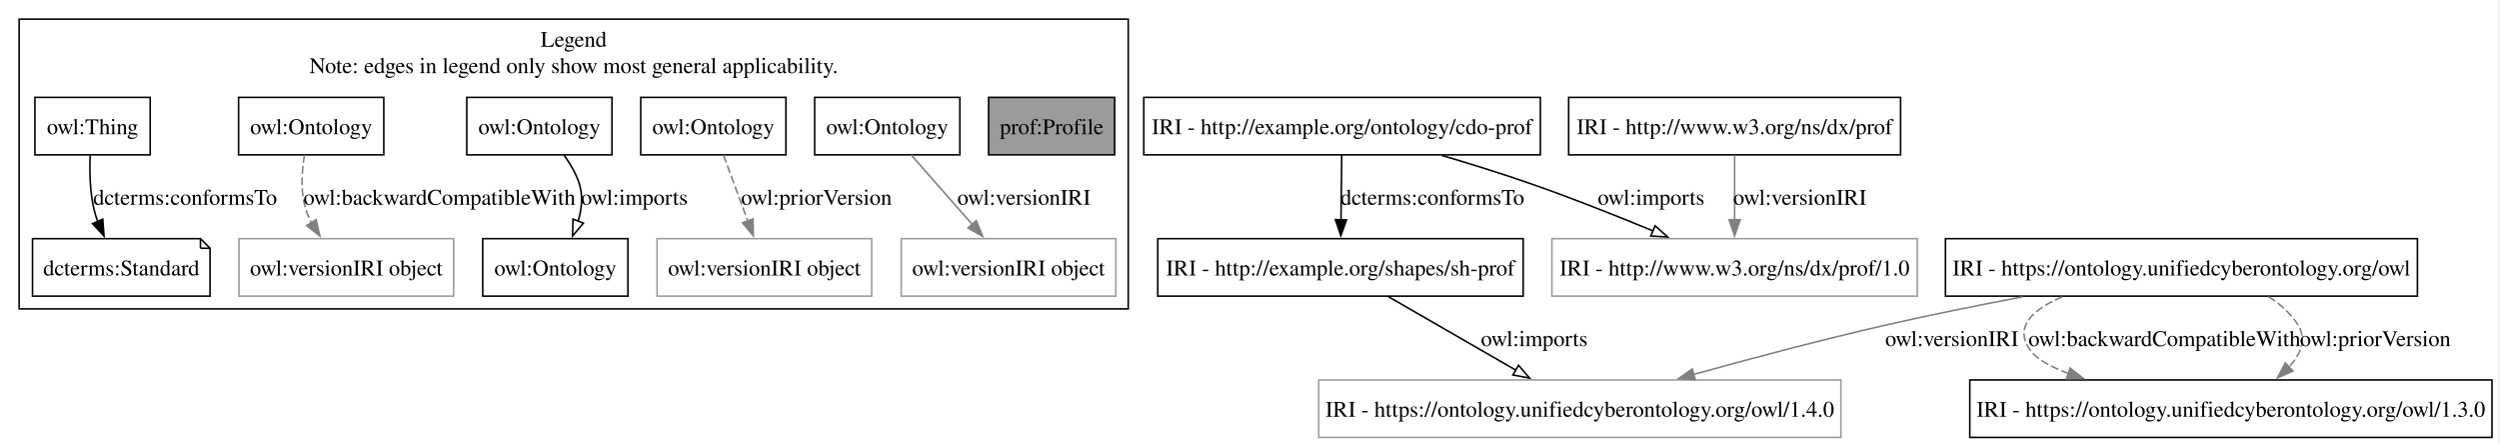
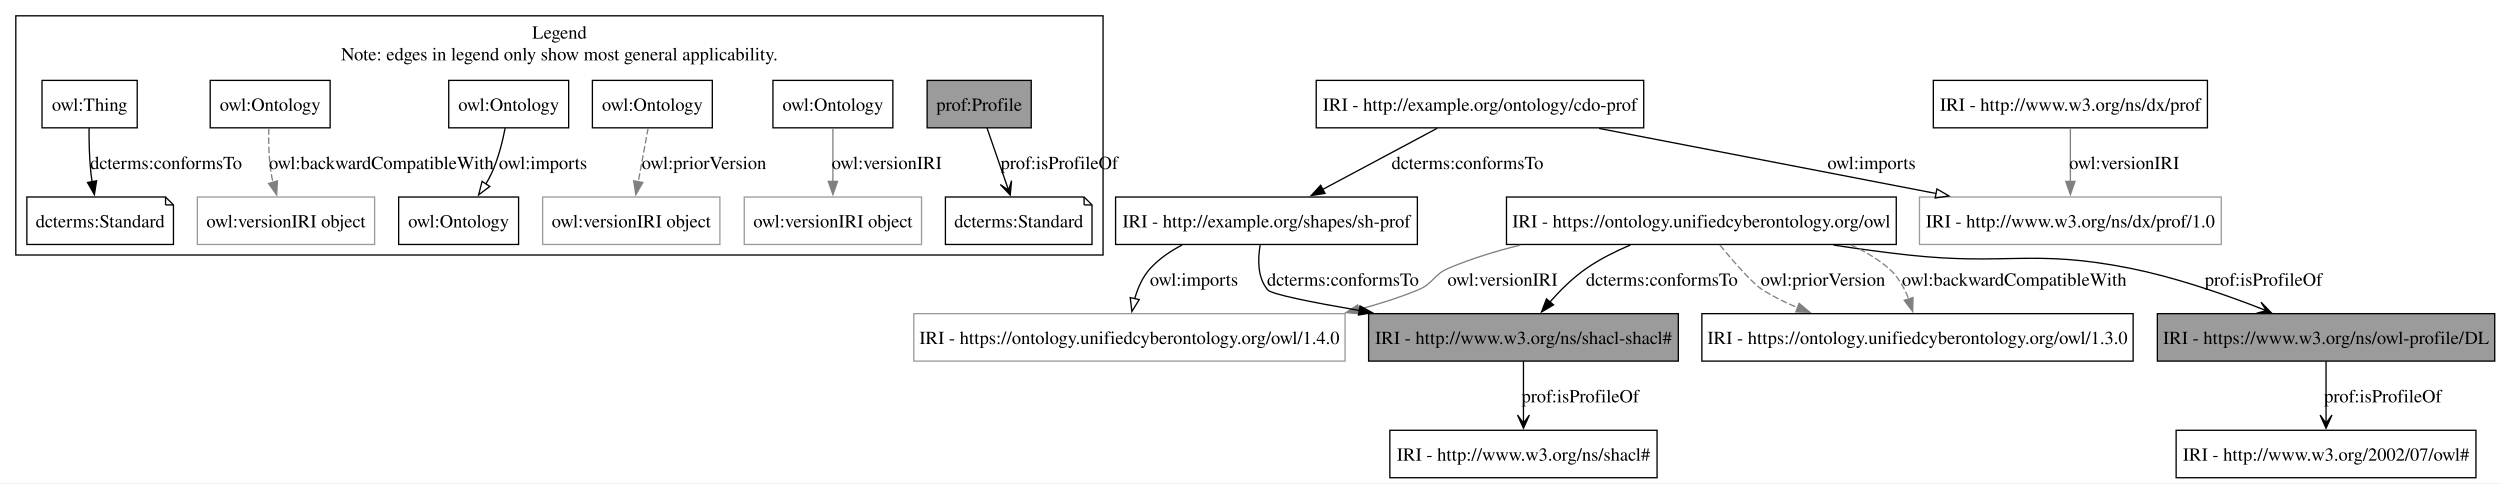
- <svg xmlns="http://www.w3.org/2000/svg" width="1566pt" height="278pt" viewBox="0.00 0.00 1566.00 278.00">
-   <g id="graph0" class="graph" transform="scale(1 1) rotate(0) translate(4 274)">
-     <polygon fill="white" stroke="none" points="-4,4 -4,-274 1561.62,-274 1561.62,4 -4,4" />
+ <svg xmlns="http://www.w3.org/2000/svg" width="1897pt" height="367pt" viewBox="0.00 0.00 1897.00 367.00">
+   <g id="graph0" class="graph" transform="scale(1 1) rotate(0) translate(4 362.5)">
+     <polygon fill="white" stroke="none" points="-4,4 -4,-362.5 1893,-362.5 1893,4 -4,4" />
    <g id="clust1" class="cluster">
-       <polygon fill="none" stroke="black" points="8,-80.5 8,-262 703,-262 703,-80.5 8,-80.5" />
-       <text xml:space="preserve" text-anchor="middle" x="355.5" y="-244.7" font-family="Times,serif" font-size="14.00">Legend</text>
-       <text xml:space="preserve" text-anchor="middle" x="355.5" y="-228.2" font-family="Times,serif" font-size="14.00">Note: edges in legend only show most general applicability.</text>
+       <polygon fill="none" stroke="black" points="8,-169 8,-350.5 833,-350.5 833,-169 8,-169" />
+       <text xml:space="preserve" text-anchor="middle" x="420.5" y="-333.2" font-family="Times,serif" font-size="14.00">Legend</text>
+       <text xml:space="preserve" text-anchor="middle" x="420.5" y="-316.7" font-family="Times,serif" font-size="14.00">Note: edges in legend only show most general applicability.</text>
    </g>
    <g id="node1" class="node">
-       <polygon fill="none" stroke="black" points="90.12,-213 17.88,-213 17.88,-177 90.12,-177 90.12,-213" />
-       <text xml:space="preserve" text-anchor="middle" x="54" y="-189.95" font-family="Times,serif" font-size="14.00">owl:Thing</text>
+       <polygon fill="none" stroke="black" points="100.12,-301.5 27.88,-301.5 27.88,-265.5 100.12,-265.5 100.12,-301.5" />
+       <text xml:space="preserve" text-anchor="middle" x="64" y="-278.45" font-family="Times,serif" font-size="14.00">owl:Thing</text>
    </g>
    <g id="node2" class="node">
-       <polygon fill="none" stroke="black" points="121.62,-124.5 16.38,-124.5 16.38,-88.5 127.62,-88.5 127.62,-118.5 121.62,-124.5" />
-       <polyline fill="none" stroke="black" points="121.62,-124.5 121.62,-118.5" />
-       <polyline fill="none" stroke="black" points="127.62,-118.5 121.62,-118.5" />
-       <text xml:space="preserve" text-anchor="middle" x="72" y="-101.45" font-family="Times,serif" font-size="14.00">dcterms:Standard</text>
+       <polygon fill="none" stroke="black" points="121.62,-213 16.38,-213 16.38,-177 127.62,-177 127.62,-207 121.62,-213" />
+       <polyline fill="none" stroke="black" points="121.62,-213 121.62,-207" />
+       <polyline fill="none" stroke="black" points="127.62,-207 121.62,-207" />
+       <text xml:space="preserve" text-anchor="middle" x="72" y="-189.95" font-family="Times,serif" font-size="14.00">dcterms:Standard</text>
    </g>
    <g id="edge1" class="edge">
-       <path fill="none" stroke="black" d="M52.49,-176.6C52.08,-166.5 52.33,-153.63 55,-142.5 55.59,-140.05 56.37,-137.56 57.27,-135.11" />
-       <polygon fill="black" stroke="black" points="60.4,-136.7 61.19,-126.14 53.98,-133.9 60.4,-136.7" />
-       <text xml:space="preserve" text-anchor="middle" x="112" y="-145.7" font-family="Times,serif" font-size="14.00">dcterms:conformsTo</text>
+       <path fill="none" stroke="black" d="M63.57,-265.28C63.51,-255.25 63.76,-242.38 65,-231 65.23,-228.92 65.52,-226.78 65.85,-224.63" />
+       <polygon fill="black" stroke="black" points="69.28,-225.31 67.62,-214.84 62.39,-224.05 69.28,-225.31" />
+       <text xml:space="preserve" text-anchor="middle" x="122" y="-234.2" font-family="Times,serif" font-size="14.00">dcterms:conformsTo</text>
    </g>
    <g id="node3" class="node">
-       <polygon fill="none" stroke="black" points="236.5,-213 145.5,-213 145.5,-177 236.5,-177 236.5,-213" />
-       <text xml:space="preserve" text-anchor="middle" x="191" y="-189.95" font-family="Times,serif" font-size="14.00">owl:Ontology</text>
+       <polygon fill="none" stroke="black" points="246.5,-301.5 155.5,-301.5 155.5,-265.5 246.5,-265.5 246.5,-301.5" />
+       <text xml:space="preserve" text-anchor="middle" x="201" y="-278.45" font-family="Times,serif" font-size="14.00">owl:Ontology</text>
    </g>
    <g id="node4" class="node">
-       <polygon fill="none" stroke="#9b9b9b" points="280.25,-124.5 145.75,-124.5 145.75,-88.5 280.25,-88.5 280.25,-124.5" />
-       <text xml:space="preserve" text-anchor="middle" x="213" y="-101.45" font-family="Times,serif" font-size="14.00">owl:versionIRI object</text>
+       <polygon fill="none" stroke="#9b9b9b" points="280.25,-213 145.75,-213 145.75,-177 280.25,-177 280.25,-213" />
+       <text xml:space="preserve" text-anchor="middle" x="213" y="-189.95" font-family="Times,serif" font-size="14.00">owl:versionIRI object</text>
    </g>
    <g id="edge2" class="edge">
-       <path fill="none" stroke="gray" stroke-dasharray="5,2" d="M186.81,-176.91C185.06,-166.69 184.17,-153.58 187.75,-142.5 188.64,-139.76 189.83,-137.04 191.21,-134.42" />
-       <polygon fill="gray" stroke="gray" points="194.08,-136.43 196.46,-126.11 188.16,-132.7 194.08,-136.43" />
-       <text xml:space="preserve" text-anchor="middle" x="271.38" y="-145.7" font-family="Times,serif" font-size="14.00">owl:backwardCompatibleWith</text>
+       <path fill="none" stroke="gray" stroke-dasharray="5,2" d="M199.98,-265.22C199.71,-255.17 199.9,-242.29 201.75,-231 202.11,-228.78 202.59,-226.51 203.14,-224.24" />
+       <polygon fill="gray" stroke="gray" points="206.5,-225.23 205.93,-214.65 199.78,-223.28 206.5,-225.23" />
+       <text xml:space="preserve" text-anchor="middle" x="285.38" y="-234.2" font-family="Times,serif" font-size="14.00">owl:backwardCompatibleWith</text>
    </g>
    <g id="node5" class="node">
-       <polygon fill="none" stroke="black" points="379.5,-213 288.5,-213 288.5,-177 379.5,-177 379.5,-213" />
-       <text xml:space="preserve" text-anchor="middle" x="334" y="-189.95" font-family="Times,serif" font-size="14.00">owl:Ontology</text>
+       <polygon fill="none" stroke="black" points="427.5,-301.5 336.5,-301.5 336.5,-265.5 427.5,-265.5 427.5,-301.5" />
+       <text xml:space="preserve" text-anchor="middle" x="382" y="-278.45" font-family="Times,serif" font-size="14.00">owl:Ontology</text>
    </g>
    <g id="node6" class="node">
-       <polygon fill="none" stroke="black" points="389.5,-124.5 298.5,-124.5 298.5,-88.5 389.5,-88.5 389.5,-124.5" />
-       <text xml:space="preserve" text-anchor="middle" x="344" y="-101.45" font-family="Times,serif" font-size="14.00">owl:Ontology</text>
+       <polygon fill="none" stroke="black" points="389.5,-213 298.5,-213 298.5,-177 389.5,-177 389.5,-213" />
+       <text xml:space="preserve" text-anchor="middle" x="344" y="-189.95" font-family="Times,serif" font-size="14.00">owl:Ontology</text>
    </g>
    <g id="edge3" class="edge">
-       <path fill="none" stroke="black" d="M349.58,-176.65C353.41,-171.35 356.99,-165.26 359,-159 361.44,-151.37 360.55,-143.06 358.29,-135.38" />
-       <polygon fill="none" stroke="black" points="361.61,-134.24 354.77,-126.15 355.07,-136.74 361.61,-134.24" />
-       <text xml:space="preserve" text-anchor="middle" x="393.46" y="-145.7" font-family="Times,serif" font-size="14.00">owl:imports</text>
+       <path fill="none" stroke="black" d="M379.31,-265.26C377.31,-254.99 374.04,-241.88 369,-231 367.72,-228.24 366.21,-225.47 364.59,-222.76" />
+       <polygon fill="none" stroke="black" points="367.63,-221.02 359.18,-214.63 361.8,-224.9 367.63,-221.02" />
+       <text xml:space="preserve" text-anchor="middle" x="408.01" y="-234.2" font-family="Times,serif" font-size="14.00">owl:imports</text>
    </g>
    <g id="node7" class="node">
-       <polygon fill="none" stroke="black" points="488.5,-213 397.5,-213 397.5,-177 488.5,-177 488.5,-213" />
-       <text xml:space="preserve" text-anchor="middle" x="443" y="-189.95" font-family="Times,serif" font-size="14.00">owl:Ontology</text>
+       <polygon fill="none" stroke="black" points="536.5,-301.5 445.5,-301.5 445.5,-265.5 536.5,-265.5 536.5,-301.5" />
+       <text xml:space="preserve" text-anchor="middle" x="491" y="-278.45" font-family="Times,serif" font-size="14.00">owl:Ontology</text>
    </g>
    <g id="node8" class="node">
-       <polygon fill="none" stroke="#9b9b9b" points="542.25,-124.5 407.75,-124.5 407.75,-88.5 542.25,-88.5 542.25,-124.5" />
-       <text xml:space="preserve" text-anchor="middle" x="475" y="-101.45" font-family="Times,serif" font-size="14.00">owl:versionIRI object</text>
+       <polygon fill="none" stroke="#9b9b9b" points="542.25,-213 407.75,-213 407.75,-177 542.25,-177 542.25,-213" />
+       <text xml:space="preserve" text-anchor="middle" x="475" y="-189.95" font-family="Times,serif" font-size="14.00">owl:versionIRI object</text>
    </g>
    <g id="edge4" class="edge">
-       <path fill="none" stroke="gray" stroke-dasharray="5,2" d="M449.32,-176.91C453.68,-165.14 459.56,-149.23 464.6,-135.61" />
-       <polygon fill="gray" stroke="gray" points="467.87,-136.86 468.06,-126.27 461.3,-134.43 467.87,-136.86" />
-       <text xml:space="preserve" text-anchor="middle" x="507.62" y="-145.7" font-family="Times,serif" font-size="14.00">owl:priorVersion</text>
+       <path fill="none" stroke="gray" stroke-dasharray="5,2" d="M487.84,-265.41C485.68,-253.76 482.78,-238.05 480.28,-224.52" />
+       <polygon fill="gray" stroke="gray" points="483.75,-224.04 478.48,-214.84 476.86,-225.31 483.75,-224.04" />
+       <text xml:space="preserve" text-anchor="middle" x="530.18" y="-234.2" font-family="Times,serif" font-size="14.00">owl:priorVersion</text>
    </g>
    <g id="node9" class="node">
-       <polygon fill="none" stroke="black" points="597.5,-213 506.5,-213 506.5,-177 597.5,-177 597.5,-213" />
-       <text xml:space="preserve" text-anchor="middle" x="552" y="-189.95" font-family="Times,serif" font-size="14.00">owl:Ontology</text>
+       <polygon fill="none" stroke="black" points="673.5,-301.5 582.5,-301.5 582.5,-265.5 673.5,-265.5 673.5,-301.5" />
+       <text xml:space="preserve" text-anchor="middle" x="628" y="-278.45" font-family="Times,serif" font-size="14.00">owl:Ontology</text>
    </g>
    <g id="node10" class="node">
-       <polygon fill="none" stroke="#9b9b9b" points="695.25,-124.5 560.75,-124.5 560.75,-88.5 695.25,-88.5 695.25,-124.5" />
-       <text xml:space="preserve" text-anchor="middle" x="628" y="-101.45" font-family="Times,serif" font-size="14.00">owl:versionIRI object</text>
+       <polygon fill="none" stroke="#9b9b9b" points="695.25,-213 560.75,-213 560.75,-177 695.25,-177 695.25,-213" />
+       <text xml:space="preserve" text-anchor="middle" x="628" y="-189.95" font-family="Times,serif" font-size="14.00">owl:versionIRI object</text>
    </g>
    <g id="edge5" class="edge">
-       <path fill="none" stroke="gray" d="M567.02,-176.91C577.98,-164.43 593.03,-147.3 605.43,-133.18" />
-       <polygon fill="gray" stroke="gray" points="607.79,-135.81 611.76,-125.99 602.53,-131.19 607.79,-135.81" />
-       <text xml:space="preserve" text-anchor="middle" x="637.68" y="-145.7" font-family="Times,serif" font-size="14.00">owl:versionIRI</text>
+       <path fill="none" stroke="gray" d="M628,-265.41C628,-253.76 628,-238.05 628,-224.52" />
+       <polygon fill="gray" stroke="gray" points="631.5,-224.86 628,-214.86 624.5,-224.86 631.5,-224.86" />
+       <text xml:space="preserve" text-anchor="middle" x="668.88" y="-234.2" font-family="Times,serif" font-size="14.00">owl:versionIRI</text>
    </g>
    <g id="node11" class="node">
-       <polygon fill="#9b9b9b" stroke="black" points="694.5,-213 615.5,-213 615.5,-177 694.5,-177 694.5,-213" />
-       <text xml:space="preserve" text-anchor="middle" x="655" y="-189.95" font-family="Times,serif" font-size="14.00">prof:Profile</text>
+       <polygon fill="#9b9b9b" stroke="black" points="778.5,-301.5 699.5,-301.5 699.5,-265.5 778.5,-265.5 778.5,-301.5" />
+       <text xml:space="preserve" text-anchor="middle" x="739" y="-278.45" font-family="Times,serif" font-size="14.00">prof:Profile</text>
    </g>
    <g id="node12" class="node">
-       <polygon fill="none" stroke="#9b9b9b" points="1197.5,-124.5 968.5,-124.5 968.5,-88.5 1197.5,-88.5 1197.5,-124.5" />
-       <text xml:space="preserve" text-anchor="middle" x="1083" y="-101.45" font-family="Times,serif" font-size="14.00">IRI - http://www.w3.org/ns/dx/prof/1.0</text>
+       <polygon fill="none" stroke="black" points="818.62,-213 713.38,-213 713.38,-177 824.62,-177 824.62,-207 818.62,-213" />
+       <polyline fill="none" stroke="black" points="818.62,-213 818.62,-207" />
+       <polyline fill="none" stroke="black" points="824.62,-207 818.62,-207" />
+       <text xml:space="preserve" text-anchor="middle" x="769" y="-189.95" font-family="Times,serif" font-size="14.00">dcterms:Standard</text>
+     </g>
+     <g id="edge6" class="edge">
+       <path fill="none" stroke="black" d="M744.93,-265.41C749.05,-253.52 754.64,-237.41 759.39,-223.7" />
+       <polygon fill="black" stroke="black" points="762.58,-214.5 763.56,-225.42 761.34,-218.07 759.31,-223.95 759.31,-223.95 759.31,-223.95 761.34,-218.07 755.05,-222.47 762.58,-214.5" />
+       <text xml:space="preserve" text-anchor="middle" x="799.81" y="-234.2" font-family="Times,serif" font-size="14.00">prof:isProfileOf</text>
    </g>
    <g id="node13" class="node">
-       <polygon fill="none" stroke="#9b9b9b" points="1149.62,-36 822.38,-36 822.38,0 1149.62,0 1149.62,-36" />
-       <text xml:space="preserve" text-anchor="middle" x="986" y="-12.95" font-family="Times,serif" font-size="14.00">IRI - https://ontology.unifiedcyberontology.org/owl/1.4.0</text>
+       <polygon fill="none" stroke="#9b9b9b" points="1681.5,-213 1452.5,-213 1452.5,-177 1681.5,-177 1681.5,-213" />
+       <text xml:space="preserve" text-anchor="middle" x="1567" y="-189.95" font-family="Times,serif" font-size="14.00">IRI - http://www.w3.org/ns/dx/prof/1.0</text>
    </g>
    <g id="node14" class="node">
-       <polygon fill="none" stroke="black" points="950.5,-124.5 721.5,-124.5 721.5,-88.5 950.5,-88.5 950.5,-124.5" />
-       <text xml:space="preserve" text-anchor="middle" x="836" y="-101.45" font-family="Times,serif" font-size="14.00">IRI - http://example.org/shapes/sh-prof</text>
+       <polygon fill="none" stroke="#9b9b9b" points="1016.62,-124.5 689.38,-124.5 689.38,-88.5 1016.62,-88.5 1016.62,-124.5" />
+       <text xml:space="preserve" text-anchor="middle" x="853" y="-101.45" font-family="Times,serif" font-size="14.00">IRI - https://ontology.unifiedcyberontology.org/owl/1.4.0</text>
+     </g>
+     <g id="node15" class="node">
+       <polygon fill="none" stroke="black" points="1434.88,-213 1139.12,-213 1139.12,-177 1434.88,-177 1434.88,-213" />
+       <text xml:space="preserve" text-anchor="middle" x="1287" y="-189.95" font-family="Times,serif" font-size="14.00">IRI - https://ontology.unifiedcyberontology.org/owl</text>
+     </g>
+     <g id="edge15" class="edge">
+       <path fill="none" stroke="gray" d="M1149.72,-176.52C1131.03,-171.97 1112.4,-166.23 1095.25,-159 1083.57,-154.08 1083.73,-147.29 1072,-142.5 1057.59,-136.61 1042.27,-131.71 1026.69,-127.64" />
+       <polygon fill="gray" stroke="gray" points="1027.89,-124.33 1017.34,-125.31 1026.2,-131.12 1027.89,-124.33" />
+       <text xml:space="preserve" text-anchor="middle" x="1136.12" y="-145.7" font-family="Times,serif" font-size="14.00">owl:versionIRI</text>
+     </g>
+     <g id="node17" class="node">
+       <polygon fill="#9b9b9b" stroke="black" points="1889,-124.5 1633,-124.5 1633,-88.5 1889,-88.5 1889,-124.5" />
+       <text xml:space="preserve" text-anchor="middle" x="1761" y="-101.45" font-family="Times,serif" font-size="14.00">IRI - https://www.w3.org/ns/owl-profile/DL</text>
+     </g>
+     <g id="edge16" class="edge">
+       <path fill="none" stroke="black" d="M1387.31,-176.52C1406.1,-173.67 1425.62,-171.01 1444,-169 1518.36,-160.89 1538.64,-173.58 1612,-159 1645.59,-152.33 1681.94,-139.87 1710.33,-128.88" />
+       <polygon fill="black" stroke="black" points="1719.28,-125.36 1711.62,-133.21 1715.76,-126.75 1709.97,-129.02 1709.97,-129.02 1709.97,-129.02 1715.76,-126.75 1708.32,-124.84 1719.28,-125.36" />
+       <text xml:space="preserve" text-anchor="middle" x="1713.55" y="-145.7" font-family="Times,serif" font-size="14.00">prof:isProfileOf</text>
+     </g>
+     <g id="node18" class="node">
+       <polygon fill="#9b9b9b" stroke="black" points="1269.5,-124.5 1034.5,-124.5 1034.5,-88.5 1269.5,-88.5 1269.5,-124.5" />
+       <text xml:space="preserve" text-anchor="middle" x="1152" y="-101.45" font-family="Times,serif" font-size="14.00">IRI - http://www.w3.org/ns/shacl-shacl#</text>
+     </g>
+     <g id="edge8" class="edge">
+       <path fill="none" stroke="black" d="M1233.12,-176.61C1221.7,-171.78 1210.07,-165.91 1200,-159 1189.72,-151.95 1180.01,-142.34 1172.05,-133.33" />
+       <polygon fill="black" stroke="black" points="1174.82,-131.18 1165.7,-125.8 1169.47,-135.69 1174.82,-131.18" />
+       <text xml:space="preserve" text-anchor="middle" x="1257" y="-145.7" font-family="Times,serif" font-size="14.00">dcterms:conformsTo</text>
+     </g>
+     <g id="node21" class="node">
+       <polygon fill="none" stroke="black" points="1614.62,-124.5 1287.38,-124.5 1287.38,-88.5 1614.62,-88.5 1614.62,-124.5" />
+       <text xml:space="preserve" text-anchor="middle" x="1451" y="-101.45" font-family="Times,serif" font-size="14.00">IRI - https://ontology.unifiedcyberontology.org/owl/1.3.0</text>
+     </g>
+     <g id="edge10" class="edge">
+       <path fill="none" stroke="gray" stroke-dasharray="5,2" d="M1400.34,-176.63C1410.71,-172.02 1420.49,-166.23 1429,-159 1436.11,-152.96 1440.98,-144.21 1444.29,-135.63" />
+       <polygon fill="gray" stroke="gray" points="1447.61,-136.73 1447.34,-126.14 1440.95,-134.59 1447.61,-136.73" />
+       <text xml:space="preserve" text-anchor="middle" x="1524.41" y="-145.7" font-family="Times,serif" font-size="14.00">owl:backwardCompatibleWith</text>
+     </g>
+     <g id="edge13" class="edge">
+       <path fill="none" stroke="gray" stroke-dasharray="5,2" d="M1301.04,-176.51C1311.79,-163.5 1326.01,-147.23 1333.5,-142.5 1341.74,-137.3 1350.79,-132.84 1360.1,-129.02" />
+       <polygon fill="gray" stroke="gray" points="1361.17,-132.36 1369.27,-125.52 1358.68,-125.82 1361.17,-132.36" />
+       <text xml:space="preserve" text-anchor="middle" x="1379.25" y="-145.7" font-family="Times,serif" font-size="14.00">owl:priorVersion</text>
+     </g>
+     <g id="node16" class="node">
+       <polygon fill="none" stroke="black" points="1071.5,-213 842.5,-213 842.5,-177 1071.5,-177 1071.5,-213" />
+       <text xml:space="preserve" text-anchor="middle" x="957" y="-189.95" font-family="Times,serif" font-size="14.00">IRI - http://example.org/shapes/sh-prof</text>
+     </g>
+     <g id="edge12" class="edge">
+       <path fill="none" stroke="black" d="M893.02,-176.6C884.09,-172.01 875.7,-166.24 869,-159 863.05,-152.58 859.32,-143.97 856.97,-135.64" />
+       <polygon fill="none" stroke="black" points="860.45,-135.17 854.88,-126.16 853.61,-136.68 860.45,-135.17" />
+       <text xml:space="preserve" text-anchor="middle" x="902" y="-145.7" font-family="Times,serif" font-size="14.00">owl:imports</text>
    </g>
    <g id="edge9" class="edge">
-       <path fill="none" stroke="black" d="M865.99,-88.2C888.91,-74.99 920.73,-56.64 945.84,-42.16" />
-       <polygon fill="none" stroke="black" points="947.58,-45.2 954.49,-37.17 944.08,-39.13 947.58,-45.2" />
-       <text xml:space="preserve" text-anchor="middle" x="957.44" y="-57.2" font-family="Times,serif" font-size="14.00">owl:imports</text>
+       <path fill="none" stroke="black" d="M952.25,-176.76C950.32,-165.71 950.11,-151.76 958,-142.5 960.79,-139.22 991.34,-133.12 1027.41,-126.91" />
+       <polygon fill="black" stroke="black" points="1027.99,-130.37 1037.26,-125.24 1026.82,-123.46 1027.99,-130.37" />
+       <text xml:space="preserve" text-anchor="middle" x="1015" y="-145.7" font-family="Times,serif" font-size="14.00">dcterms:conformsTo</text>
    </g>
-     <g id="node15" class="node">
-       <polygon fill="none" stroke="black" points="961.25,-213 712.75,-213 712.75,-177 961.25,-177 961.25,-213" />
-       <text xml:space="preserve" text-anchor="middle" x="837" y="-189.95" font-family="Times,serif" font-size="14.00">IRI - http://example.org/ontology/cdo-prof</text>
+     <g id="node22" class="node">
+       <polygon fill="none" stroke="black" points="1874.75,-36 1647.25,-36 1647.25,0 1874.75,0 1874.75,-36" />
+       <text xml:space="preserve" text-anchor="middle" x="1761" y="-12.95" font-family="Times,serif" font-size="14.00">IRI - http://www.w3.org/2002/07/owl#</text>
    </g>
-     <g id="edge8" class="edge">
-       <path fill="none" stroke="black" d="M899.82,-176.56C917.75,-171.26 937.24,-165.19 955,-159 980.69,-150.04 1008.79,-138.89 1032.1,-129.26" />
-       <polygon fill="none" stroke="black" points="1033.16,-132.61 1041.05,-125.54 1030.47,-126.15 1033.16,-132.61" />
-       <text xml:space="preserve" text-anchor="middle" x="1030.66" y="-145.7" font-family="Times,serif" font-size="14.00">owl:imports</text>
+     <g id="edge17" class="edge">
+       <path fill="none" stroke="black" d="M1761,-88.41C1761,-76.76 1761,-61.05 1761,-47.52" />
+       <polygon fill="black" stroke="black" points="1761,-37.57 1765.5,-47.57 1761,-41.35 1761,-47.57 1761,-47.57 1761,-47.57 1761,-41.35 1756.5,-47.57 1761,-37.57" />
+       <text xml:space="preserve" text-anchor="middle" x="1804.12" y="-57.2" font-family="Times,serif" font-size="14.00">prof:isProfileOf</text>
    </g>
-     <g id="edge6" class="edge">
-       <path fill="none" stroke="black" d="M836.8,-176.91C836.67,-165.26 836.49,-149.55 836.33,-136.02" />
-       <polygon fill="black" stroke="black" points="839.83,-136.32 836.22,-126.36 832.83,-136.4 839.83,-136.32" />
-       <text xml:space="preserve" text-anchor="middle" x="893.59" y="-145.7" font-family="Times,serif" font-size="14.00">dcterms:conformsTo</text>
+     <g id="node23" class="node">
+       <polygon fill="none" stroke="black" points="1253.38,-36 1050.62,-36 1050.62,0 1253.38,0 1253.38,-36" />
+       <text xml:space="preserve" text-anchor="middle" x="1152" y="-12.95" font-family="Times,serif" font-size="14.00">IRI - http://www.w3.org/ns/shacl#</text>
    </g>
-     <g id="node16" class="node">
-       <polygon fill="none" stroke="black" points="1187,-213 979,-213 979,-177 1187,-177 1187,-213" />
-       <text xml:space="preserve" text-anchor="middle" x="1083" y="-189.95" font-family="Times,serif" font-size="14.00">IRI - http://www.w3.org/ns/dx/prof</text>
+     <g id="edge18" class="edge">
+       <path fill="none" stroke="black" d="M1152,-88.41C1152,-76.76 1152,-61.05 1152,-47.52" />
+       <polygon fill="black" stroke="black" points="1152,-37.57 1156.5,-47.57 1152,-41.35 1152,-47.57 1152,-47.57 1152,-47.57 1152,-41.35 1147.5,-47.57 1152,-37.57" />
+       <text xml:space="preserve" text-anchor="middle" x="1195.12" y="-57.2" font-family="Times,serif" font-size="14.00">prof:isProfileOf</text>
+     </g>
+     <g id="node19" class="node">
+       <polygon fill="none" stroke="black" points="1243.25,-301.5 994.75,-301.5 994.75,-265.5 1243.25,-265.5 1243.25,-301.5" />
+       <text xml:space="preserve" text-anchor="middle" x="1119" y="-278.45" font-family="Times,serif" font-size="14.00">IRI - http://example.org/ontology/cdo-prof</text>
    </g>
    <g id="edge11" class="edge">
-       <path fill="none" stroke="gray" d="M1083,-176.91C1083,-165.26 1083,-149.55 1083,-136.02" />
-       <polygon fill="gray" stroke="gray" points="1086.5,-136.36 1083,-126.36 1079.5,-136.36 1086.5,-136.36" />
-       <text xml:space="preserve" text-anchor="middle" x="1123.88" y="-145.7" font-family="Times,serif" font-size="14.00">owl:versionIRI</text>
-     </g>
-     <g id="node17" class="node">
-       <polygon fill="none" stroke="black" points="1510.88,-124.5 1215.12,-124.5 1215.12,-88.5 1510.88,-88.5 1510.88,-124.5" />
-       <text xml:space="preserve" text-anchor="middle" x="1363" y="-101.45" font-family="Times,serif" font-size="14.00">IRI - https://ontology.unifiedcyberontology.org/owl</text>
-     </g>
-     <g id="edge12" class="edge">
-       <path fill="none" stroke="gray" d="M1263.48,-88.05C1235.8,-82.82 1205.78,-76.79 1178.25,-70.5 1137.95,-61.3 1093.34,-49.45 1057.24,-39.44" />
-       <polygon fill="gray" stroke="gray" points="1058.35,-36.12 1047.78,-36.8 1056.47,-42.86 1058.35,-36.12" />
-       <text xml:space="preserve" text-anchor="middle" x="1219.12" y="-57.2" font-family="Times,serif" font-size="14.00">owl:versionIRI</text>
-     </g>
-     <g id="node18" class="node">
-       <polygon fill="none" stroke="black" points="1557.62,-36 1230.38,-36 1230.38,0 1557.62,0 1557.62,-36" />
-       <text xml:space="preserve" text-anchor="middle" x="1394" y="-12.95" font-family="Times,serif" font-size="14.00">IRI - https://ontology.unifiedcyberontology.org/owl/1.3.0</text>
+       <path fill="none" stroke="black" d="M1209.39,-265.05C1283.45,-250.75 1388.21,-230.52 1465.21,-215.65" />
+       <polygon fill="none" stroke="black" points="1465.72,-219.12 1474.88,-213.79 1464.4,-212.25 1465.72,-219.12" />
+       <text xml:space="preserve" text-anchor="middle" x="1416.13" y="-234.2" font-family="Times,serif" font-size="14.00">owl:imports</text>
    </g>
    <g id="edge7" class="edge">
-       <path fill="none" stroke="gray" stroke-dasharray="5,2" d="M1288.38,-88.1C1269.51,-80.07 1257.42,-68.93 1268.75,-54 1272.72,-48.77 1281.36,-44.11 1292.33,-40.02" />
-       <polygon fill="gray" stroke="gray" points="1293.2,-43.42 1301.57,-36.92 1290.98,-36.79 1293.2,-43.42" />
-       <text xml:space="preserve" text-anchor="middle" x="1352.38" y="-57.2" font-family="Times,serif" font-size="14.00">owl:backwardCompatibleWith</text>
+       <path fill="none" stroke="black" d="M1086.61,-265.2C1061.63,-251.87 1026.88,-233.31 999.65,-218.77" />
+       <polygon fill="black" stroke="black" points="1001.42,-215.75 990.95,-214.13 998.12,-221.93 1001.42,-215.75" />
+       <text xml:space="preserve" text-anchor="middle" x="1109.51" y="-234.2" font-family="Times,serif" font-size="14.00">dcterms:conformsTo</text>
    </g>
-     <g id="edge10" class="edge">
-       <path fill="none" stroke="gray" stroke-dasharray="5,2" d="M1417.59,-88.14C1424.9,-83.54 1431.43,-77.76 1436,-70.5 1441.72,-61.42 1437.74,-52.14 1430.35,-44" />
-       <polygon fill="gray" stroke="gray" points="1432.88,-41.58 1423.17,-37.33 1428.11,-46.7 1432.88,-41.58" />
-       <text xml:space="preserve" text-anchor="middle" x="1484.47" y="-57.2" font-family="Times,serif" font-size="14.00">owl:priorVersion</text>
+     <g id="node20" class="node">
+       <polygon fill="none" stroke="black" points="1671,-301.5 1463,-301.5 1463,-265.5 1671,-265.5 1671,-301.5" />
+       <text xml:space="preserve" text-anchor="middle" x="1567" y="-278.45" font-family="Times,serif" font-size="14.00">IRI - http://www.w3.org/ns/dx/prof</text>
+     </g>
+     <g id="edge14" class="edge">
+       <path fill="none" stroke="gray" d="M1567,-265.41C1567,-253.76 1567,-238.05 1567,-224.52" />
+       <polygon fill="gray" stroke="gray" points="1570.5,-224.86 1567,-214.86 1563.5,-224.86 1570.5,-224.86" />
+       <text xml:space="preserve" text-anchor="middle" x="1607.88" y="-234.2" font-family="Times,serif" font-size="14.00">owl:versionIRI</text>
    </g>
  </g>
</svg>
